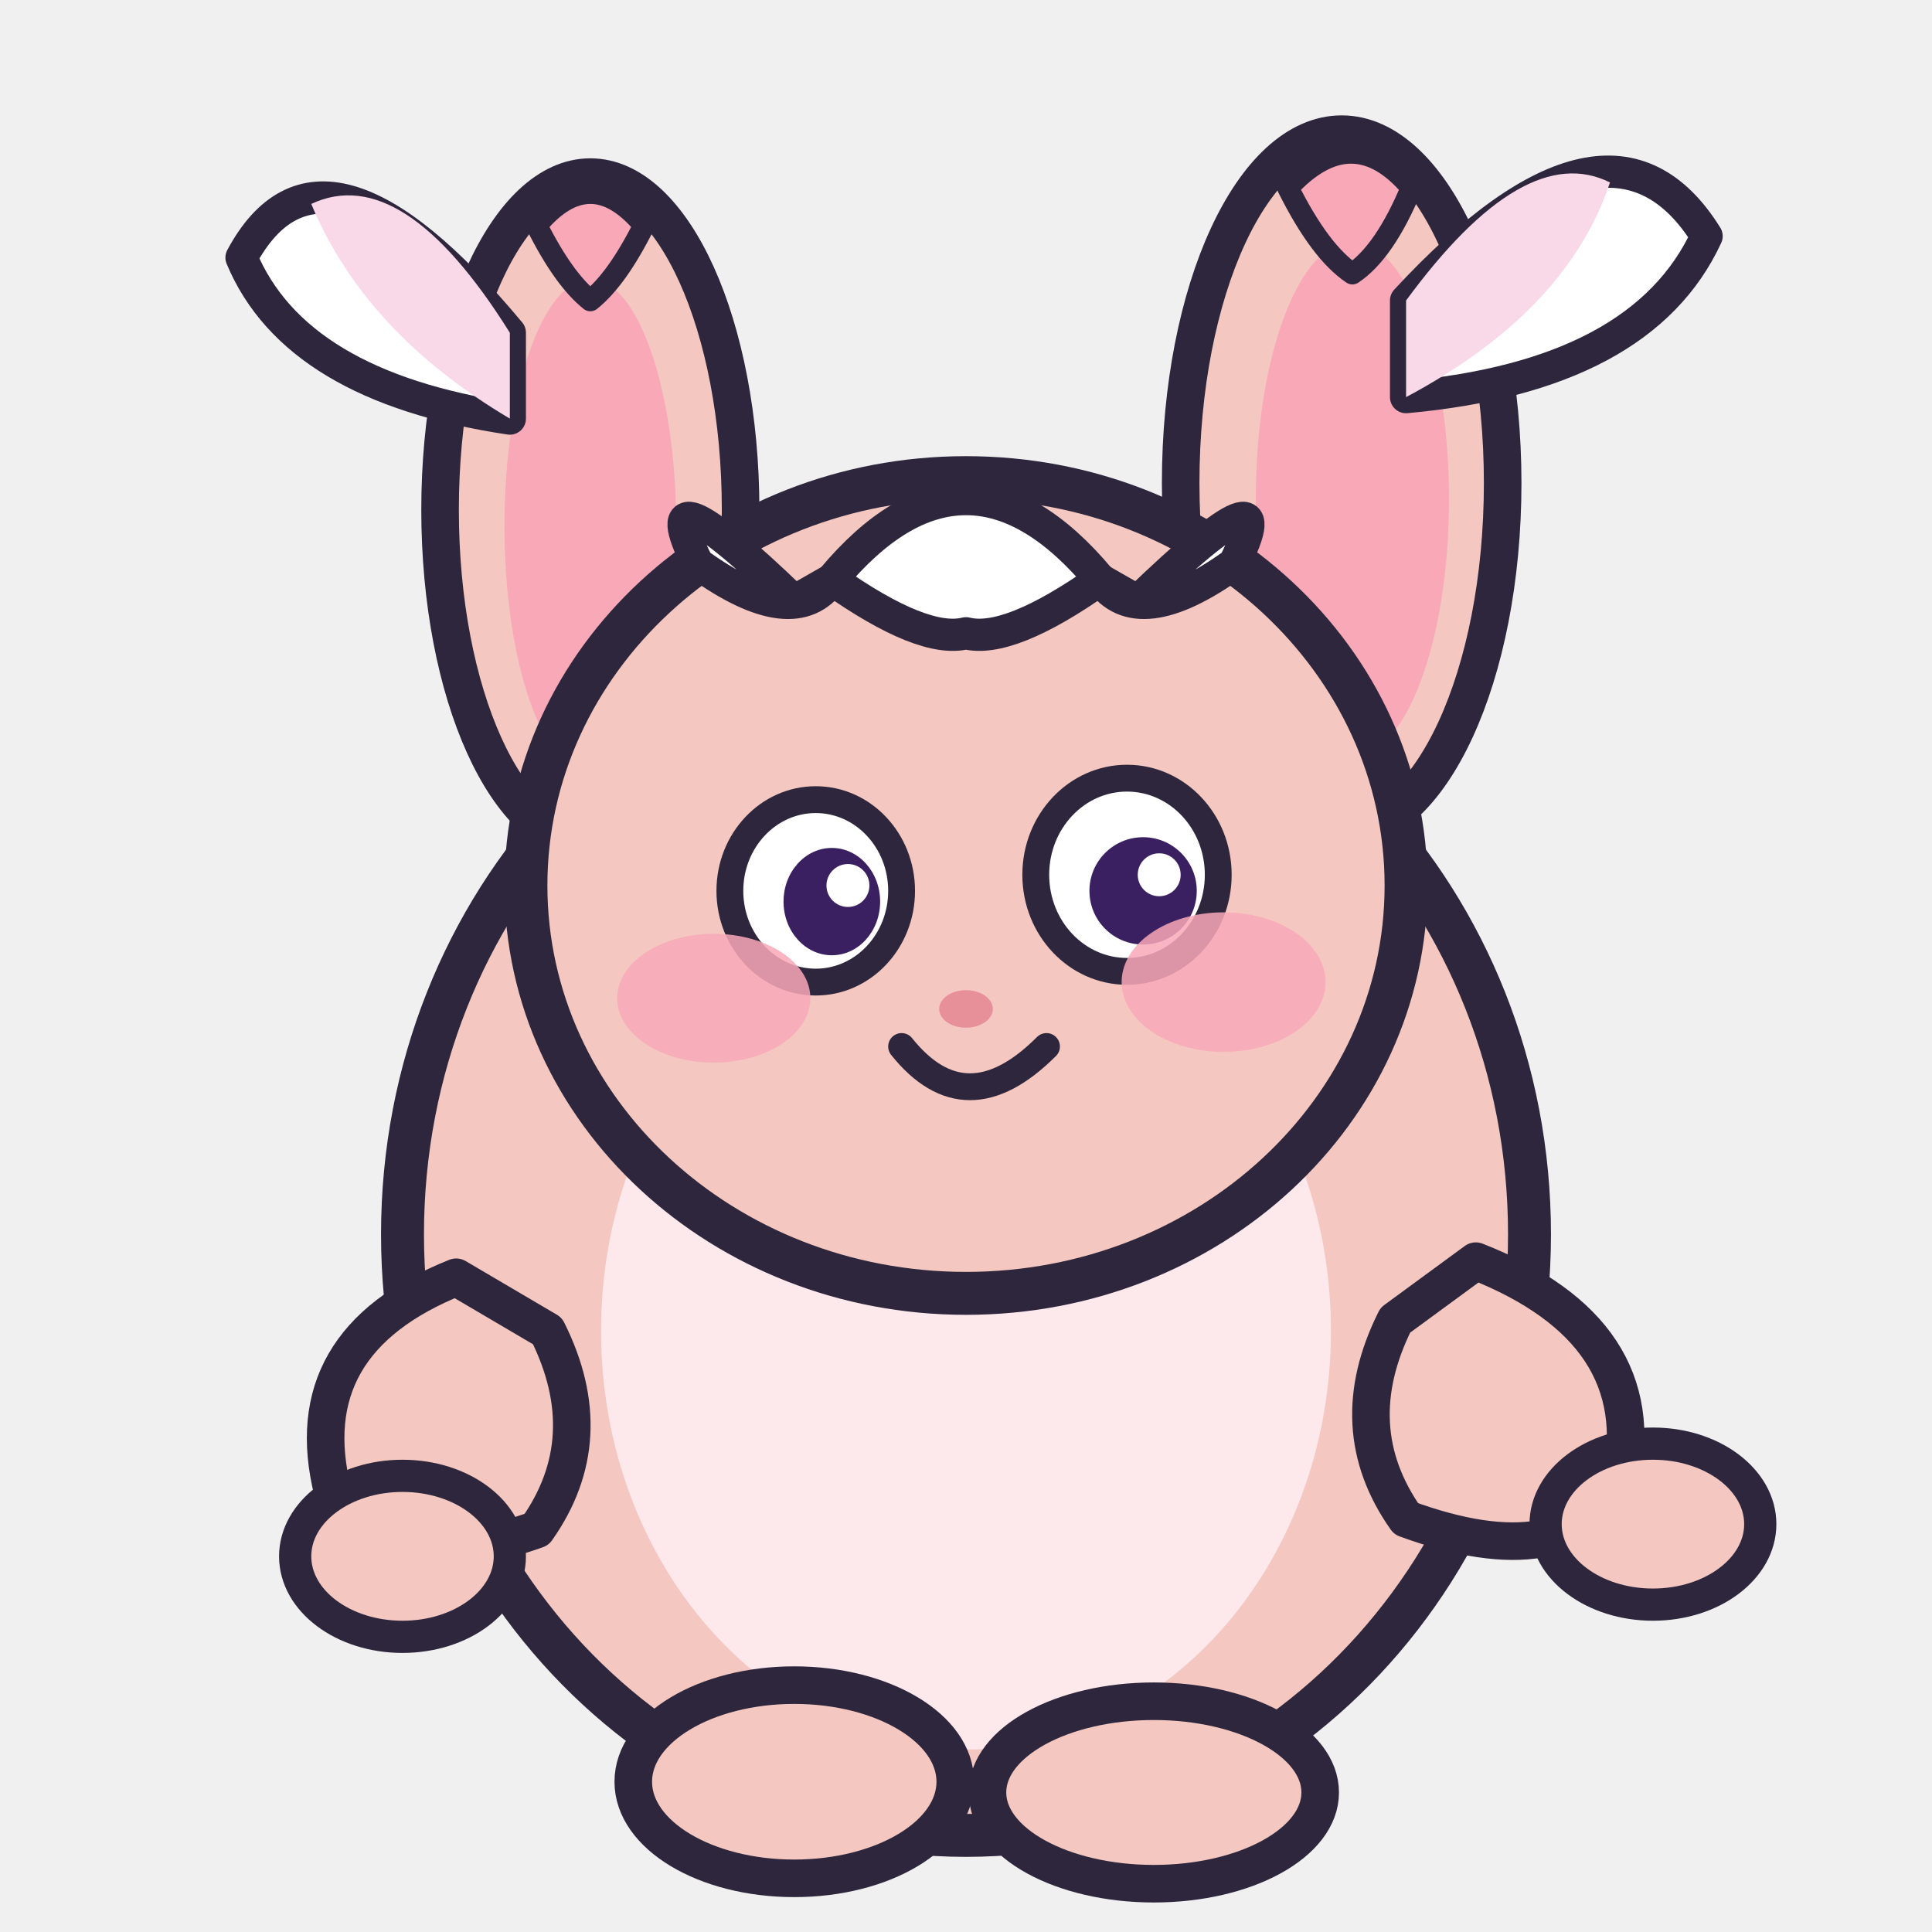
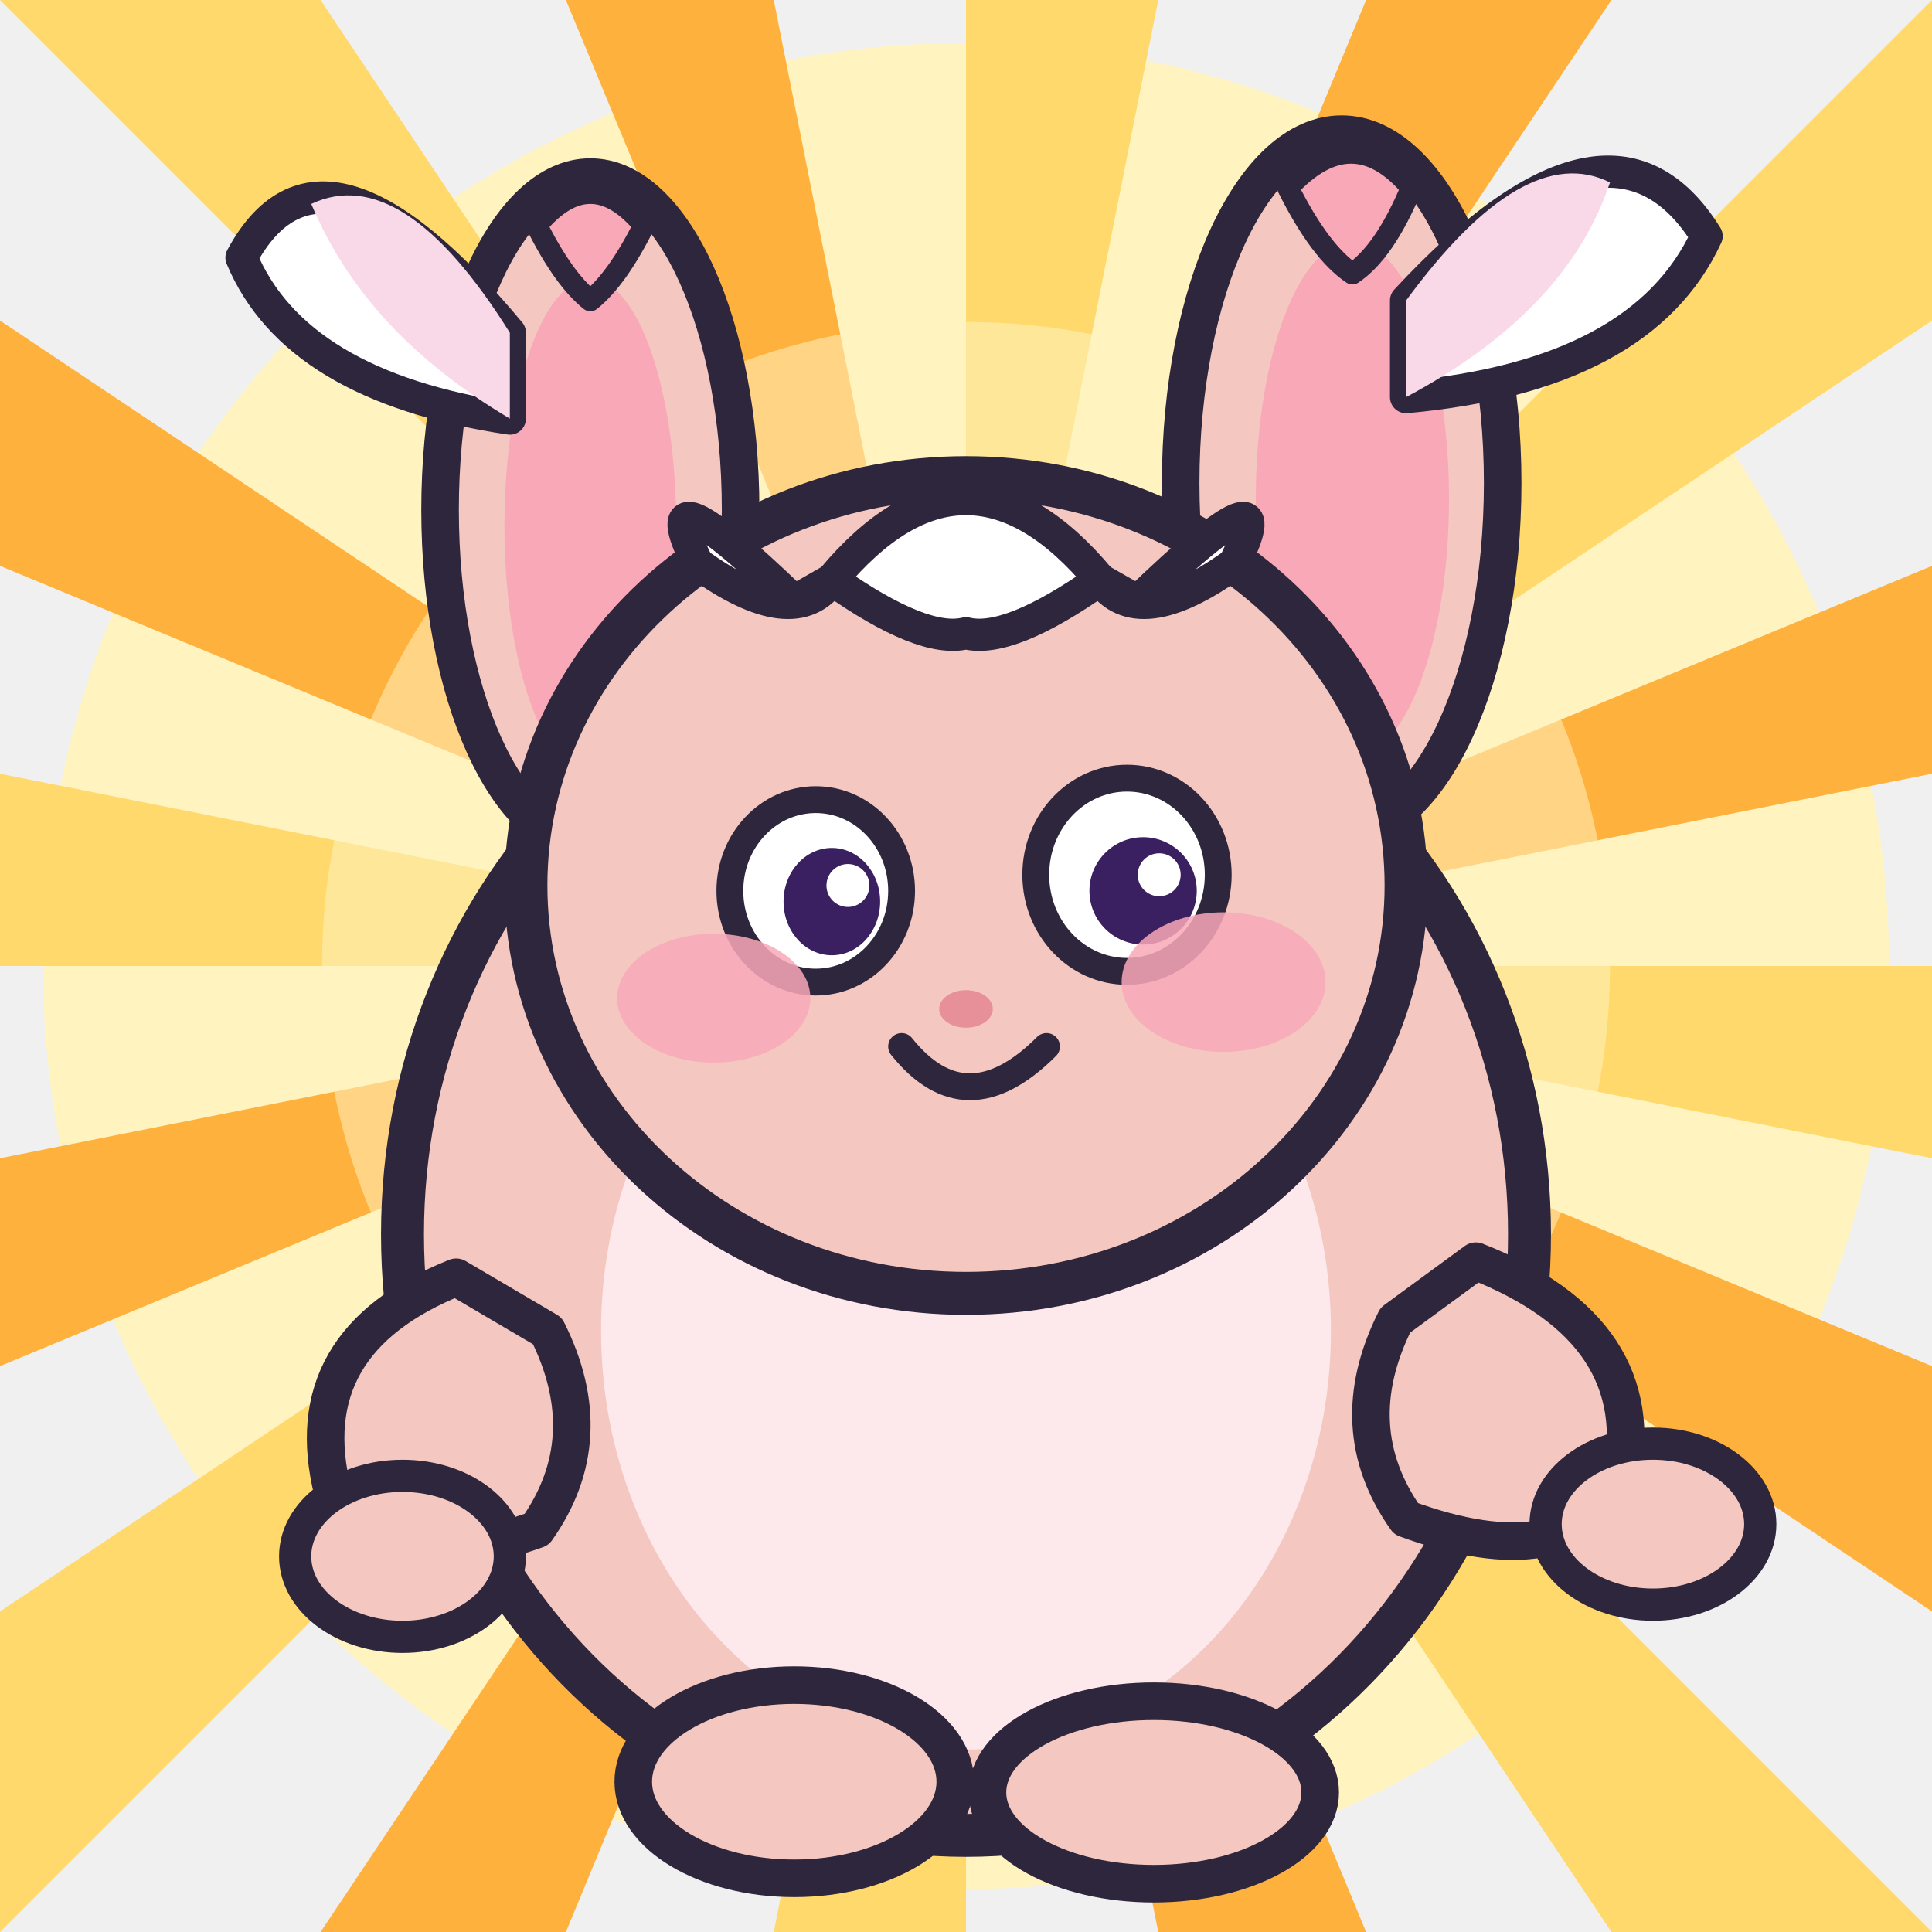
<svg xmlns="http://www.w3.org/2000/svg" viewBox="0 0 360 360">
+   <g id="mega-burst">
+     <circle cx="180" cy="180" r="172" fill="#fff3c0" />
+     <polygon points="180,180 450.0,180.0 444.8,232.7" fill="#ffd96b" />
+     <polygon points="180,180 429.4,283.3 404.5,330.0" fill="#ffb13d" />
+     <polygon points="180,180 370.9,370.9 330.0,404.5" fill="#ffd96b" />
+     <polygon points="180,180 283.3,429.4 232.7,444.8" fill="#ffb13d" />
+     <polygon points="180,180 180.0,450.0 127.3,444.8" fill="#ffd96b" />
+     <polygon points="180,180 76.7,429.4 30.0,404.5" fill="#ffb13d" />
+     <polygon points="180,180 -10.9,370.9 -44.5,330.0" fill="#ffd96b" />
+     <polygon points="180,180 -69.4,283.3 -84.8,232.7" fill="#ffb13d" />
+     <polygon points="180,180 -90.0,180.0 -84.8,127.3" fill="#ffd96b" />
+     <polygon points="180,180 -69.4,76.7 -44.5,30.0" fill="#ffb13d" />
+     <polygon points="180,180 -10.9,-10.9 30.0,-44.5" fill="#ffd96b" />
+     <polygon points="180,180 76.7,-69.4 127.3,-84.8" fill="#ffb13d" />
+     <polygon points="180,180 180.0,-90.0 232.7,-84.8" fill="#ffd96b" />
+     <polygon points="180,180 283.3,-69.4 330.0,-44.5" fill="#ffb13d" />
+     <polygon points="180,180 370.9,-10.9 404.5,30.0" fill="#ffd96b" />
+     <polygon points="180,180 429.4,76.7 444.8,127.3" fill="#ffb13d" />
+     <circle cx="180" cy="180" r="120" fill="#fff3c0" opacity="0.55" />
+   </g>
  <ellipse cx="110" cy="95" rx="28" ry="62" fill="#F4C8C0" stroke="#2d263c" stroke-width="7" stroke-linejoin="round" />
  <ellipse cx="110" cy="98" rx="16" ry="46" fill="#F9A8B8" stroke="none" />
  <ellipse cx="250" cy="90" rx="30" ry="65" fill="#F4C8C0" stroke="#2d263c" stroke-width="7" stroke-linejoin="round" />
  <ellipse cx="252" cy="93" rx="18" ry="48" fill="#F9A8B8" stroke="none" />
  <path d="M95 62 Q60 20 45 48 Q55 72 95 78 Z" fill="#ffffff" stroke="#2d263c" stroke-width="6" stroke-linejoin="round" />
  <path d="M95 62 Q75 30 58 38 Q68 62 95 78 Z" fill="#F9D8E8" stroke="none" />
  <path d="M262 56 Q300 15 318 44 Q306 70 262 74 Z" fill="#ffffff" stroke="#2d263c" stroke-width="6" stroke-linejoin="round" />
  <path d="M262 56 Q284 26 300 34 Q292 58 262 74 Z" fill="#F9D8E8" stroke="none" />
  <ellipse cx="180" cy="230" rx="105" ry="112" fill="#F4C8C0" stroke="#2d263c" stroke-width="8" stroke-linejoin="round" />
  <ellipse cx="180" cy="248" rx="68" ry="78" fill="#FDE8EC" stroke="none" />
  <ellipse cx="180" cy="165" rx="82" ry="76" fill="#F4C8C0" stroke="#2d263c" stroke-width="8" stroke-linejoin="round" />
  <path d="M155 108 Q180 78 205 108 Q188 120 180 118 Q172 120 155 108 Z" fill="#ffffff" stroke="#2d263c" stroke-width="6" stroke-linejoin="round" />
  <path d="M148 112 Q120 85 130 105 Q148 118 155 108 Z" fill="#ffffff" stroke="#2d263c" stroke-width="6" stroke-linejoin="round" />
  <path d="M212 112 Q240 85 230 105 Q212 118 205 108 Z" fill="#ffffff" stroke="#2d263c" stroke-width="6" stroke-linejoin="round" />
  <ellipse cx="152" cy="166" rx="16" ry="17" fill="#ffffff" stroke="#2d263c" stroke-width="5" />
  <ellipse cx="155" cy="168" rx="9" ry="10" fill="#3a2060" stroke="none" />
  <ellipse cx="158" cy="165" rx="4" ry="4" fill="#ffffff" stroke="none" />
  <ellipse cx="210" cy="163" rx="17" ry="18" fill="#ffffff" stroke="#2d263c" stroke-width="5" />
  <ellipse cx="213" cy="166" rx="10" ry="10" fill="#3a2060" stroke="none" />
  <ellipse cx="216" cy="163" rx="4" ry="4" fill="#ffffff" stroke="none" />
  <ellipse cx="133" cy="186" rx="18" ry="12" fill="#F9A8B8" stroke="none" opacity="0.85" />
  <ellipse cx="228" cy="183" rx="19" ry="13" fill="#F9A8B8" stroke="none" opacity="0.85" />
  <path d="M168 195 Q180 210 195 195" fill="none" stroke="#2d263c" stroke-width="5" stroke-linecap="round" />
  <ellipse cx="180" cy="188" rx="5" ry="3.5" fill="#E8909A" stroke="none" />
  <path d="M85 238 Q55 250 62 278 Q72 295 100 285 Q112 268 102 248 Z" fill="#F4C8C0" stroke="#2d263c" stroke-width="7" stroke-linejoin="round" />
  <ellipse cx="75" cy="290" rx="20" ry="15" fill="#F4C8C0" stroke="#2d263c" stroke-width="6" stroke-linejoin="round" />
  <path d="M275 235 Q308 248 302 276 Q292 294 262 283 Q250 266 260 246 Z" fill="#F4C8C0" stroke="#2d263c" stroke-width="7" stroke-linejoin="round" />
  <ellipse cx="308" cy="284" rx="20" ry="15" fill="#F4C8C0" stroke="#2d263c" stroke-width="6" stroke-linejoin="round" />
  <ellipse cx="148" cy="332" rx="30" ry="18" fill="#F4C8C0" stroke="#2d263c" stroke-width="7" stroke-linejoin="round" />
  <ellipse cx="215" cy="334" rx="31" ry="17" fill="#F4C8C0" stroke="#2d263c" stroke-width="7" stroke-linejoin="round" />
  <path d="M100 42 Q110 30 120 42 Q115 52 110 56 Q105 52 100 42 Z" fill="#F9A8B8" stroke="#2d263c" stroke-width="4" stroke-linejoin="round" />
  <path d="M240 35 Q252 22 263 35 Q258 47 252 51 Q246 47 240 35 Z" fill="#F9A8B8" stroke="#2d263c" stroke-width="4" stroke-linejoin="round" />
</svg>
